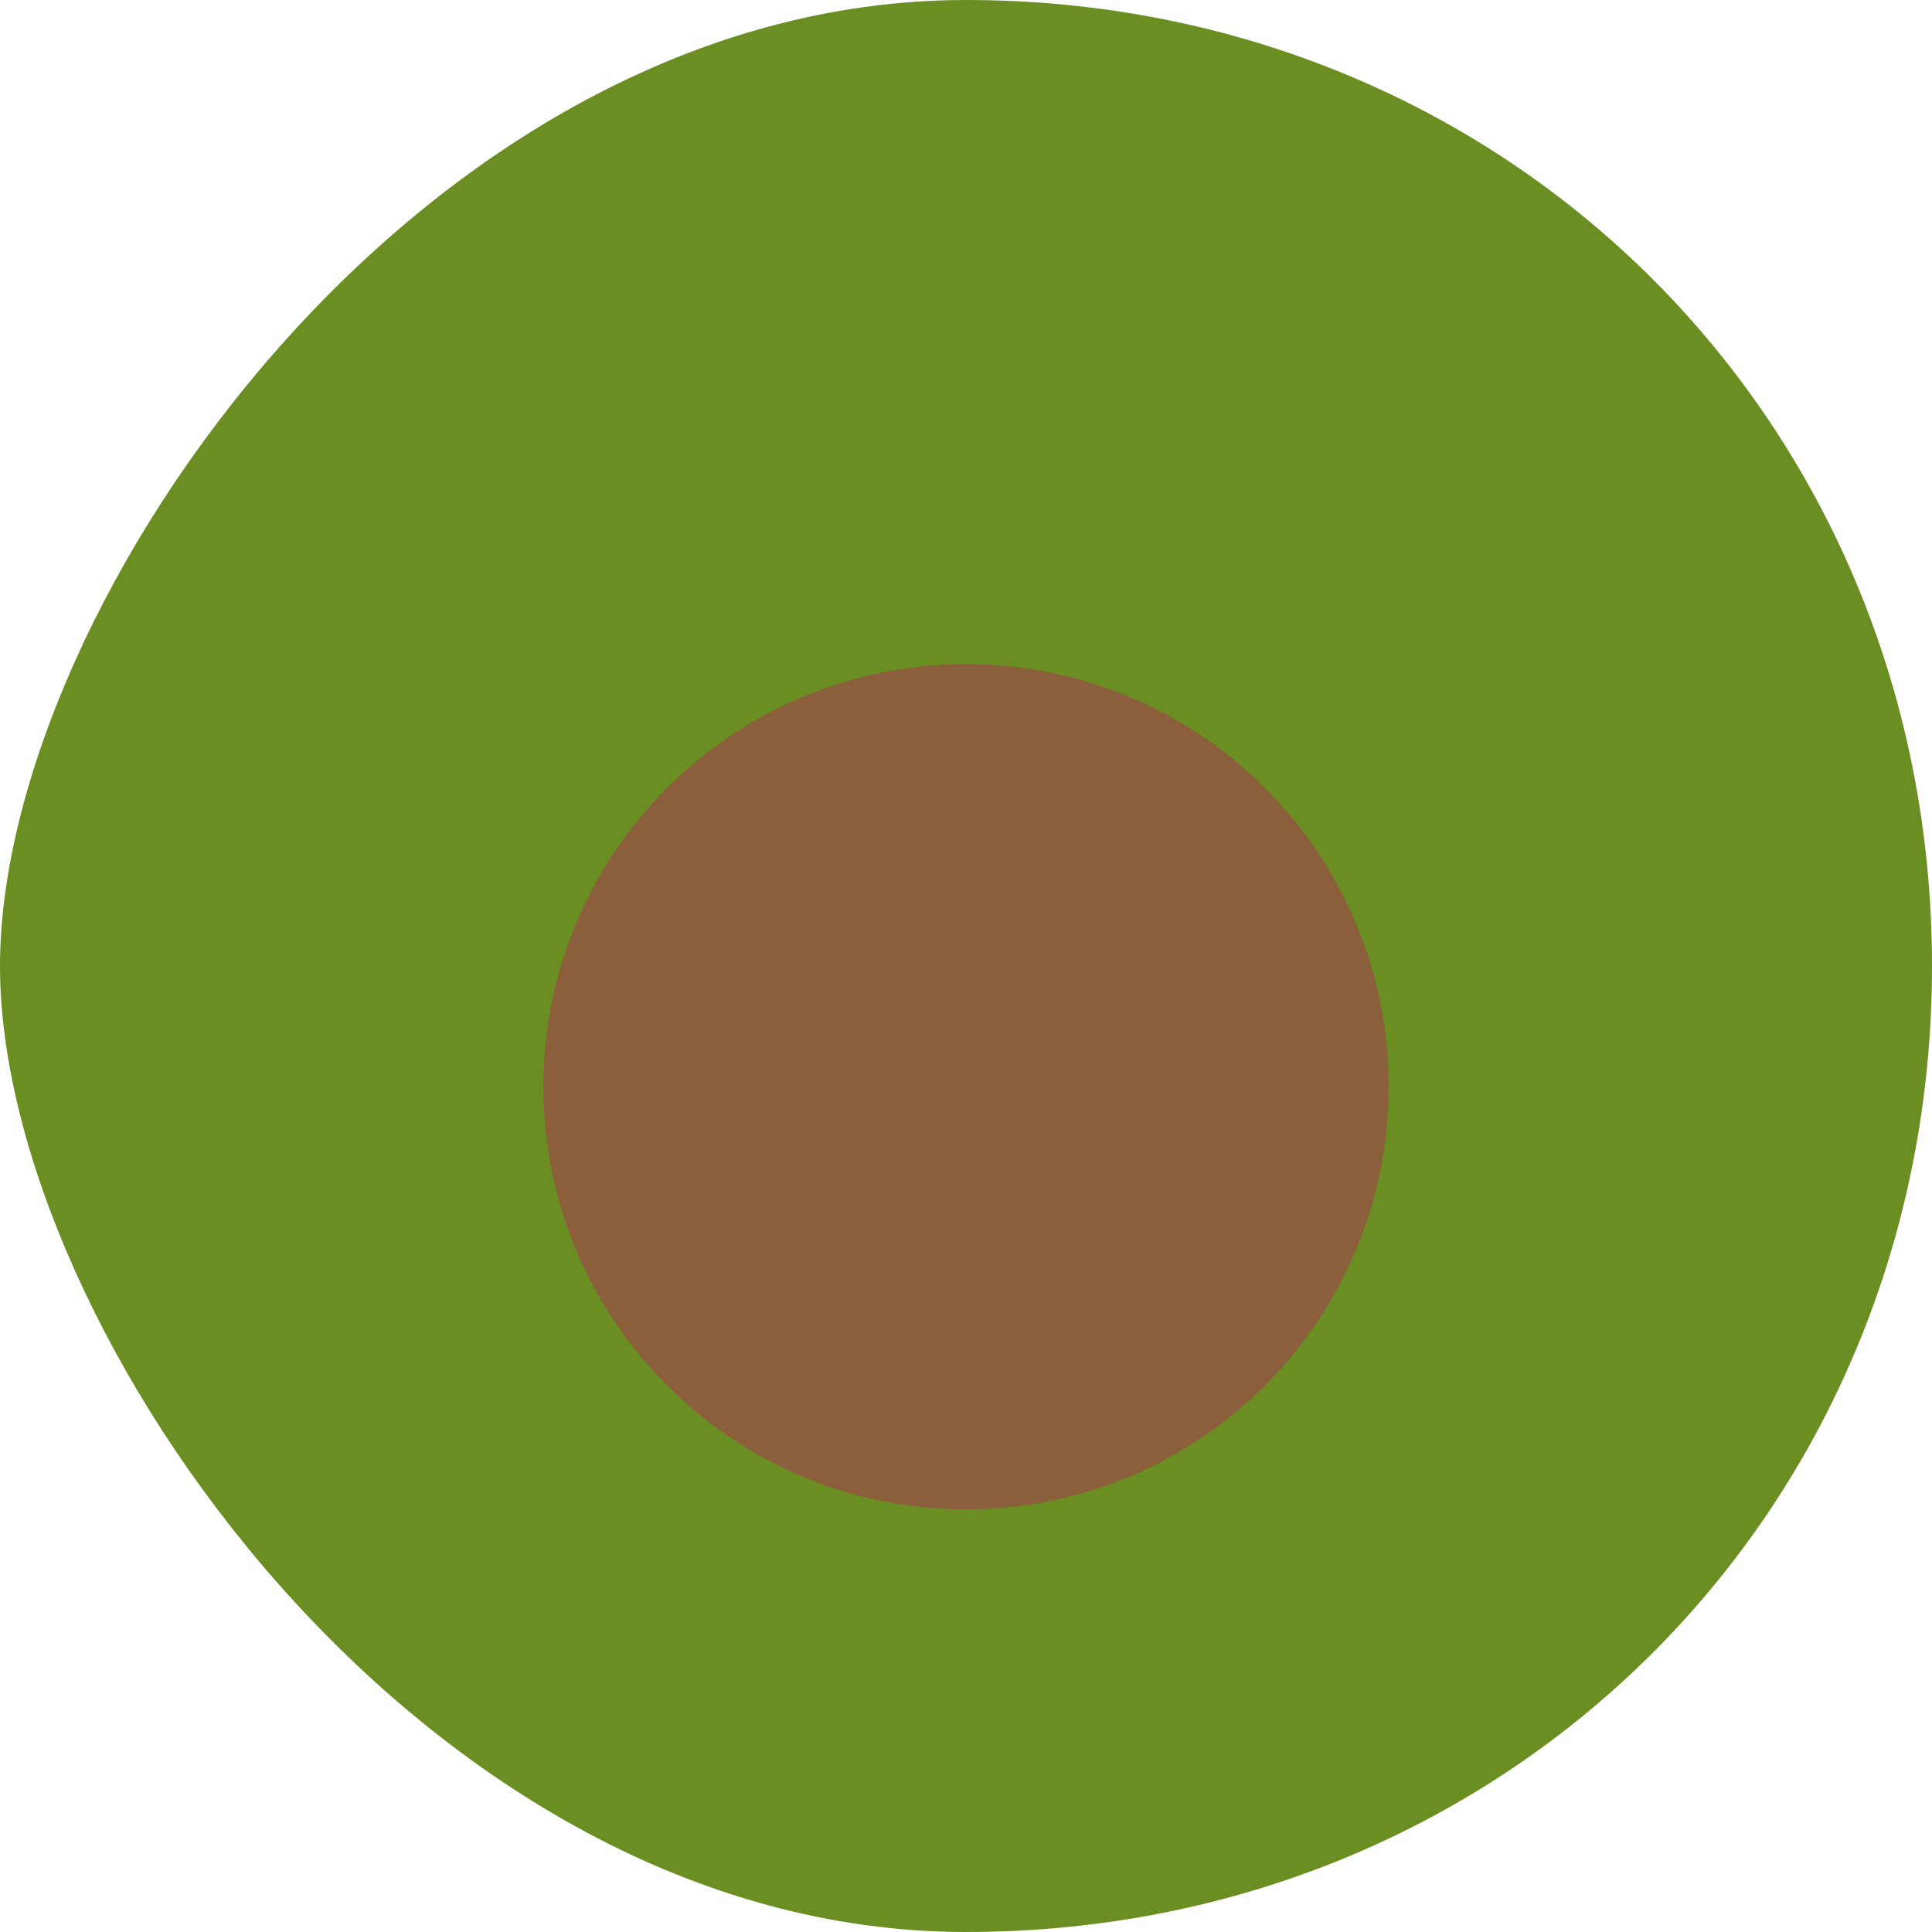
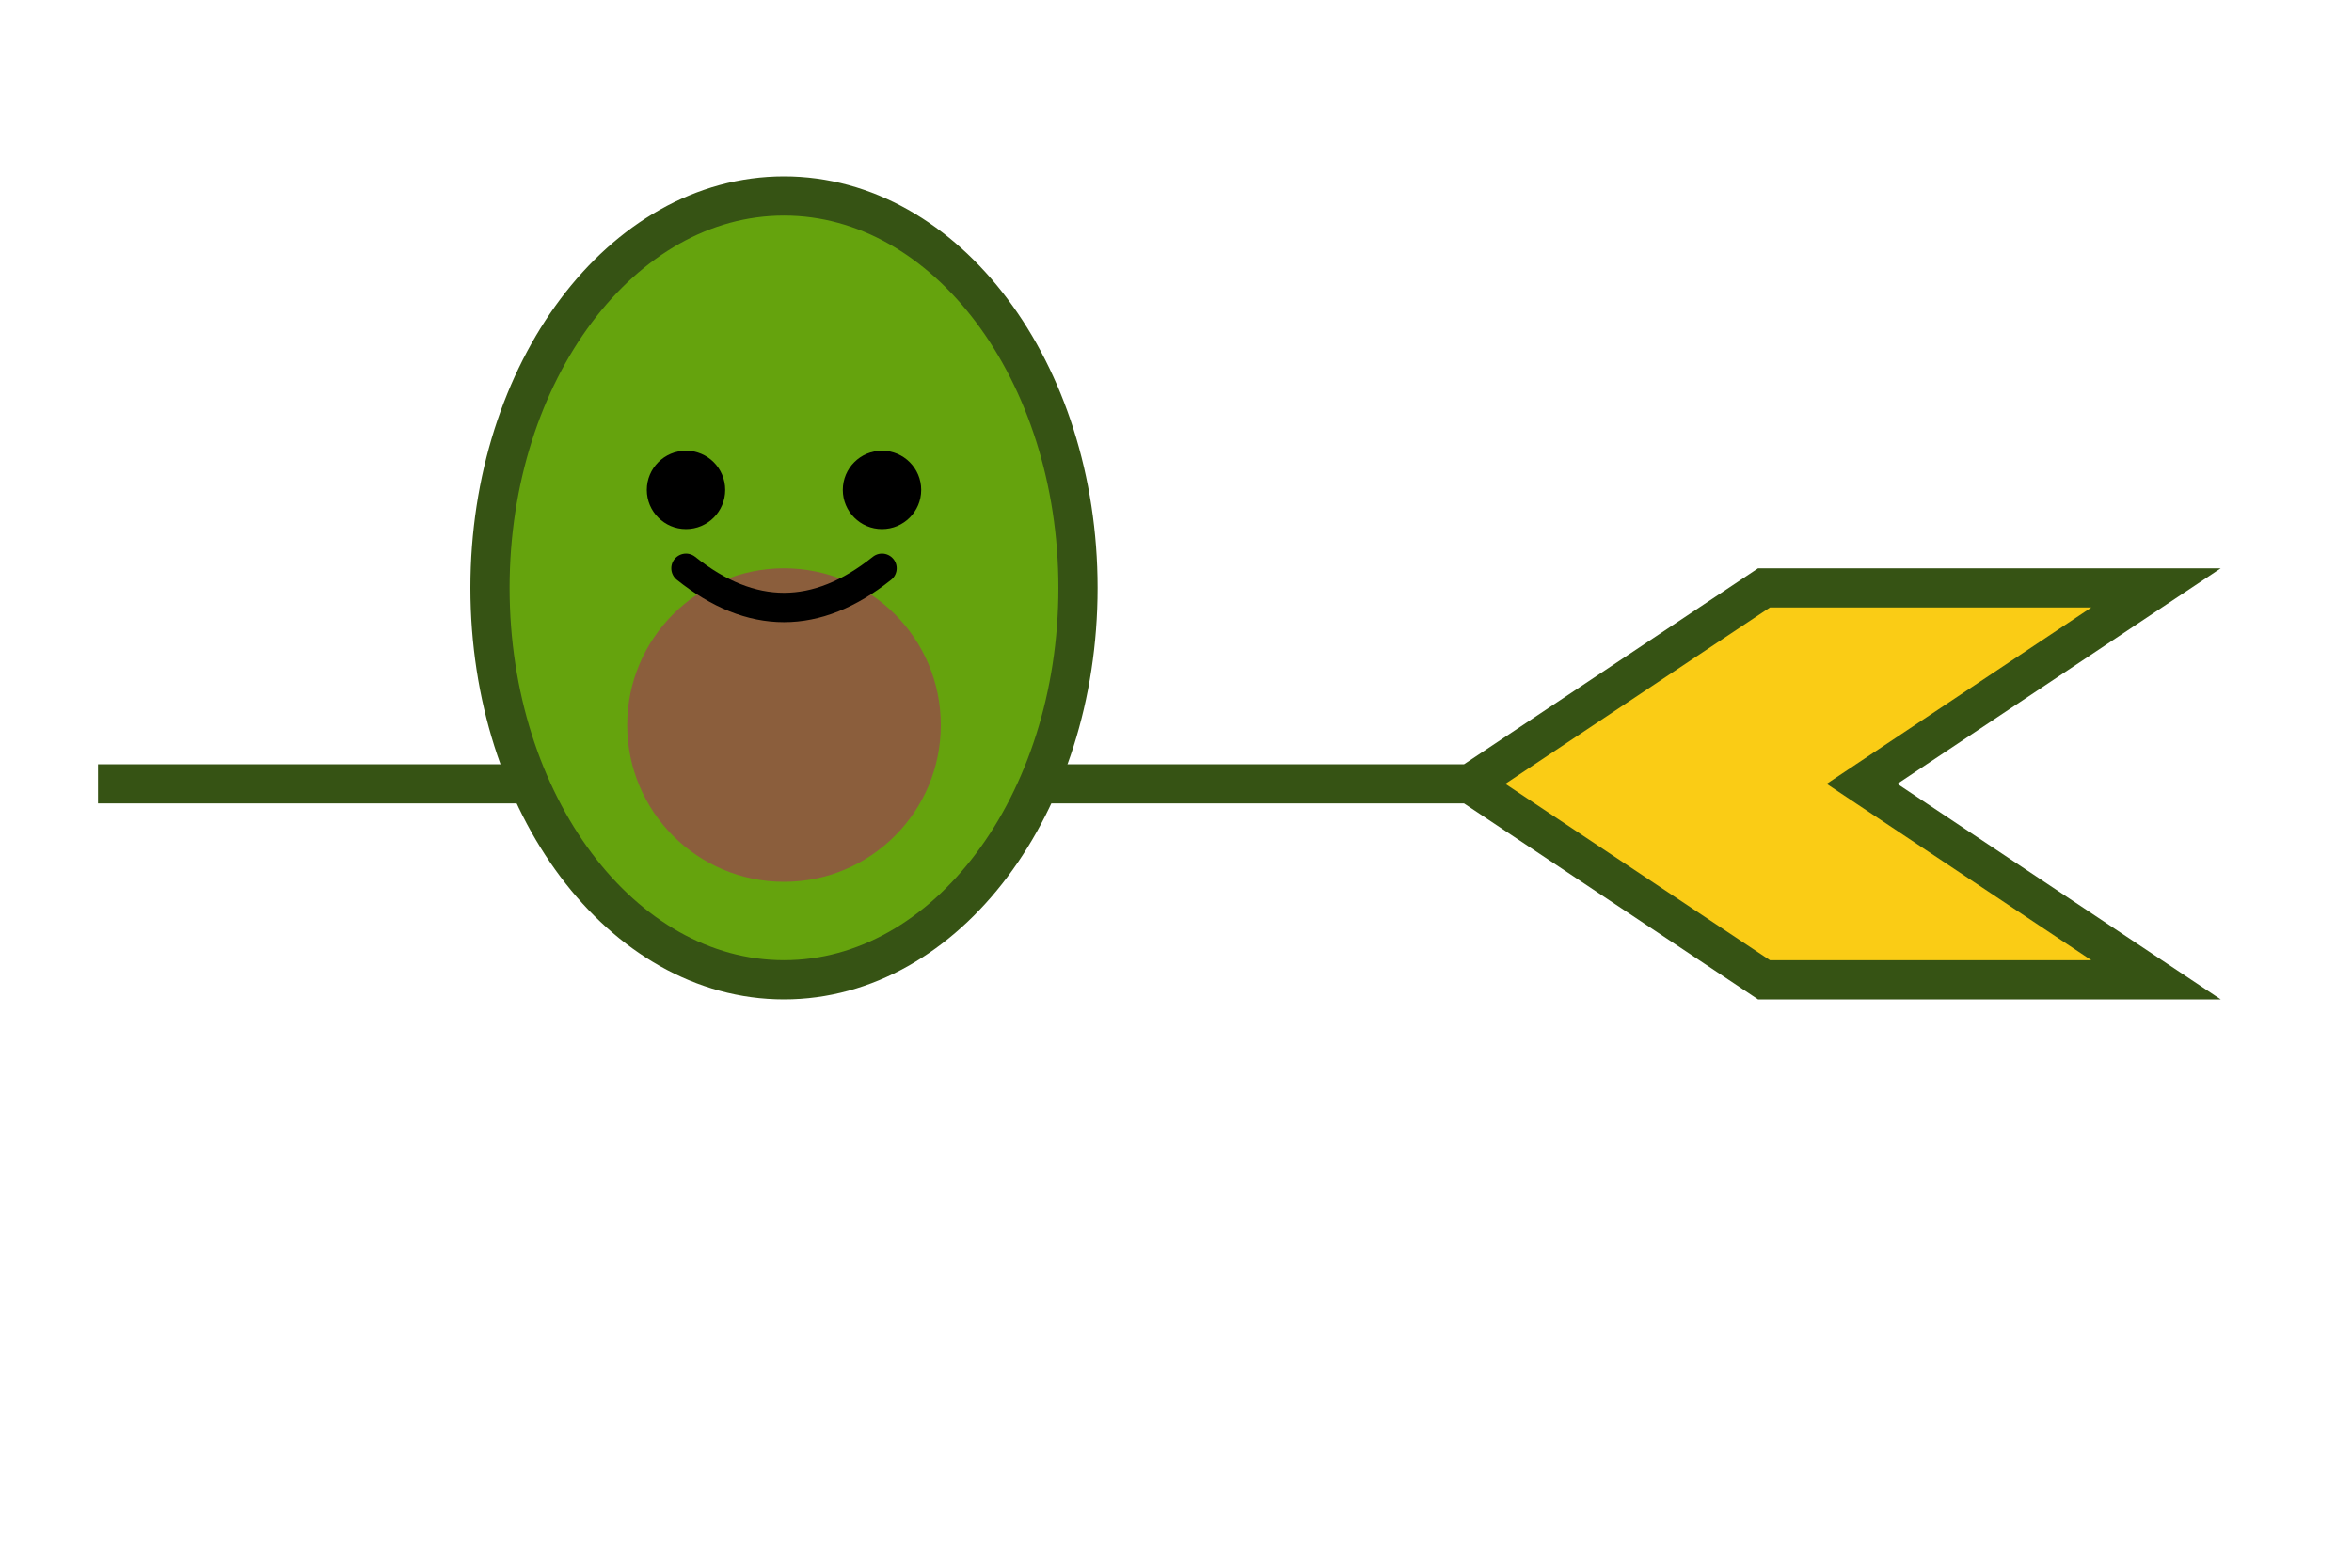
- <svg xmlns="http://www.w3.org/2000/svg" viewBox="0 0 64 64">
-   <path d="M32 0C14 0 0 20 0 32s14 32 32 32 32-14 32-32S50 0 32 0z" fill="#6B8E23" />
-   <circle cx="32" cy="36" r="14" fill="#8B5E3C" />
+ <svg xmlns="http://www.w3.org/2000/svg" viewBox="0 0 120 80">
+   <path d="M5 40 L75 40 L90 30 L110 30 L95 40 L110 50 L90 50 L75 40 L5 40 Z" fill="#FACC15" stroke="#365314" stroke-width="2" />
+   <ellipse cx="40" cy="30" rx="15" ry="20" fill="#65a30d" stroke="#365314" stroke-width="2" />
+   <circle cx="40" cy="37" r="8" fill="#8B5E3C" />
+   <circle cx="35" cy="25" r="2" fill="#000" />
+   <circle cx="45" cy="25" r="2" fill="#000" />
+   <path d="M35 29 Q40 33 45 29" stroke="#000" stroke-width="1.5" fill="none" stroke-linecap="round" />
</svg>
